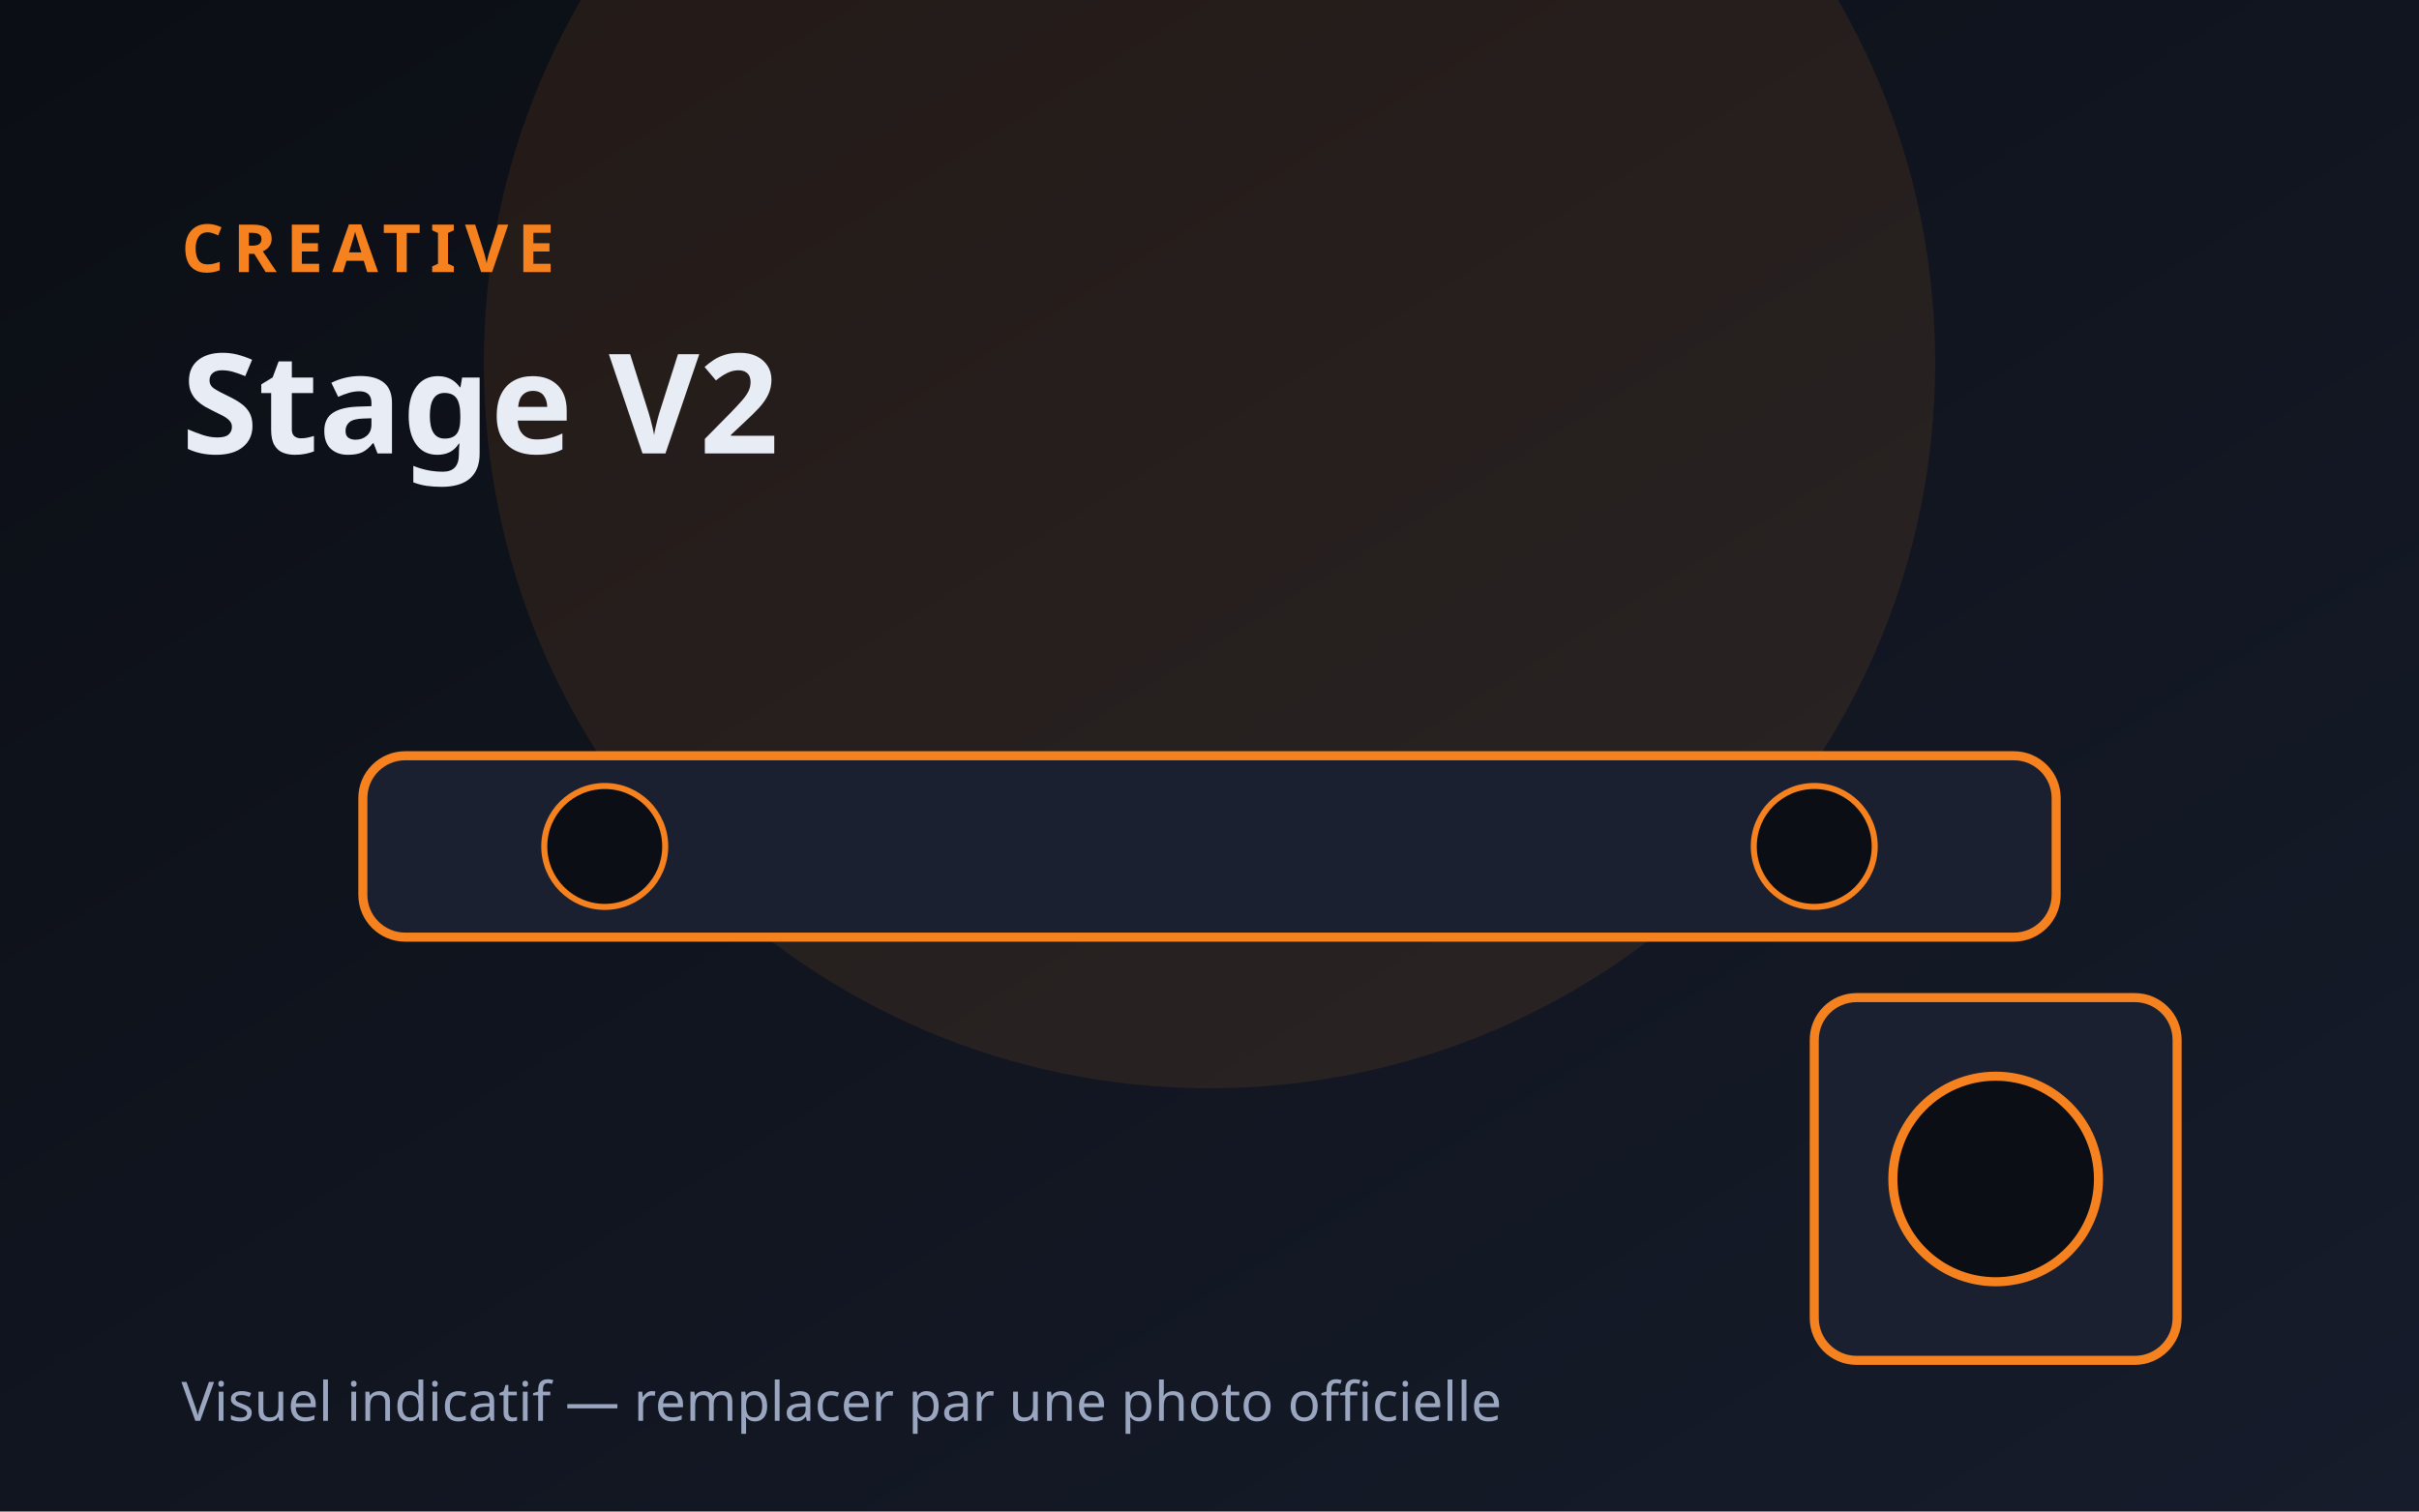
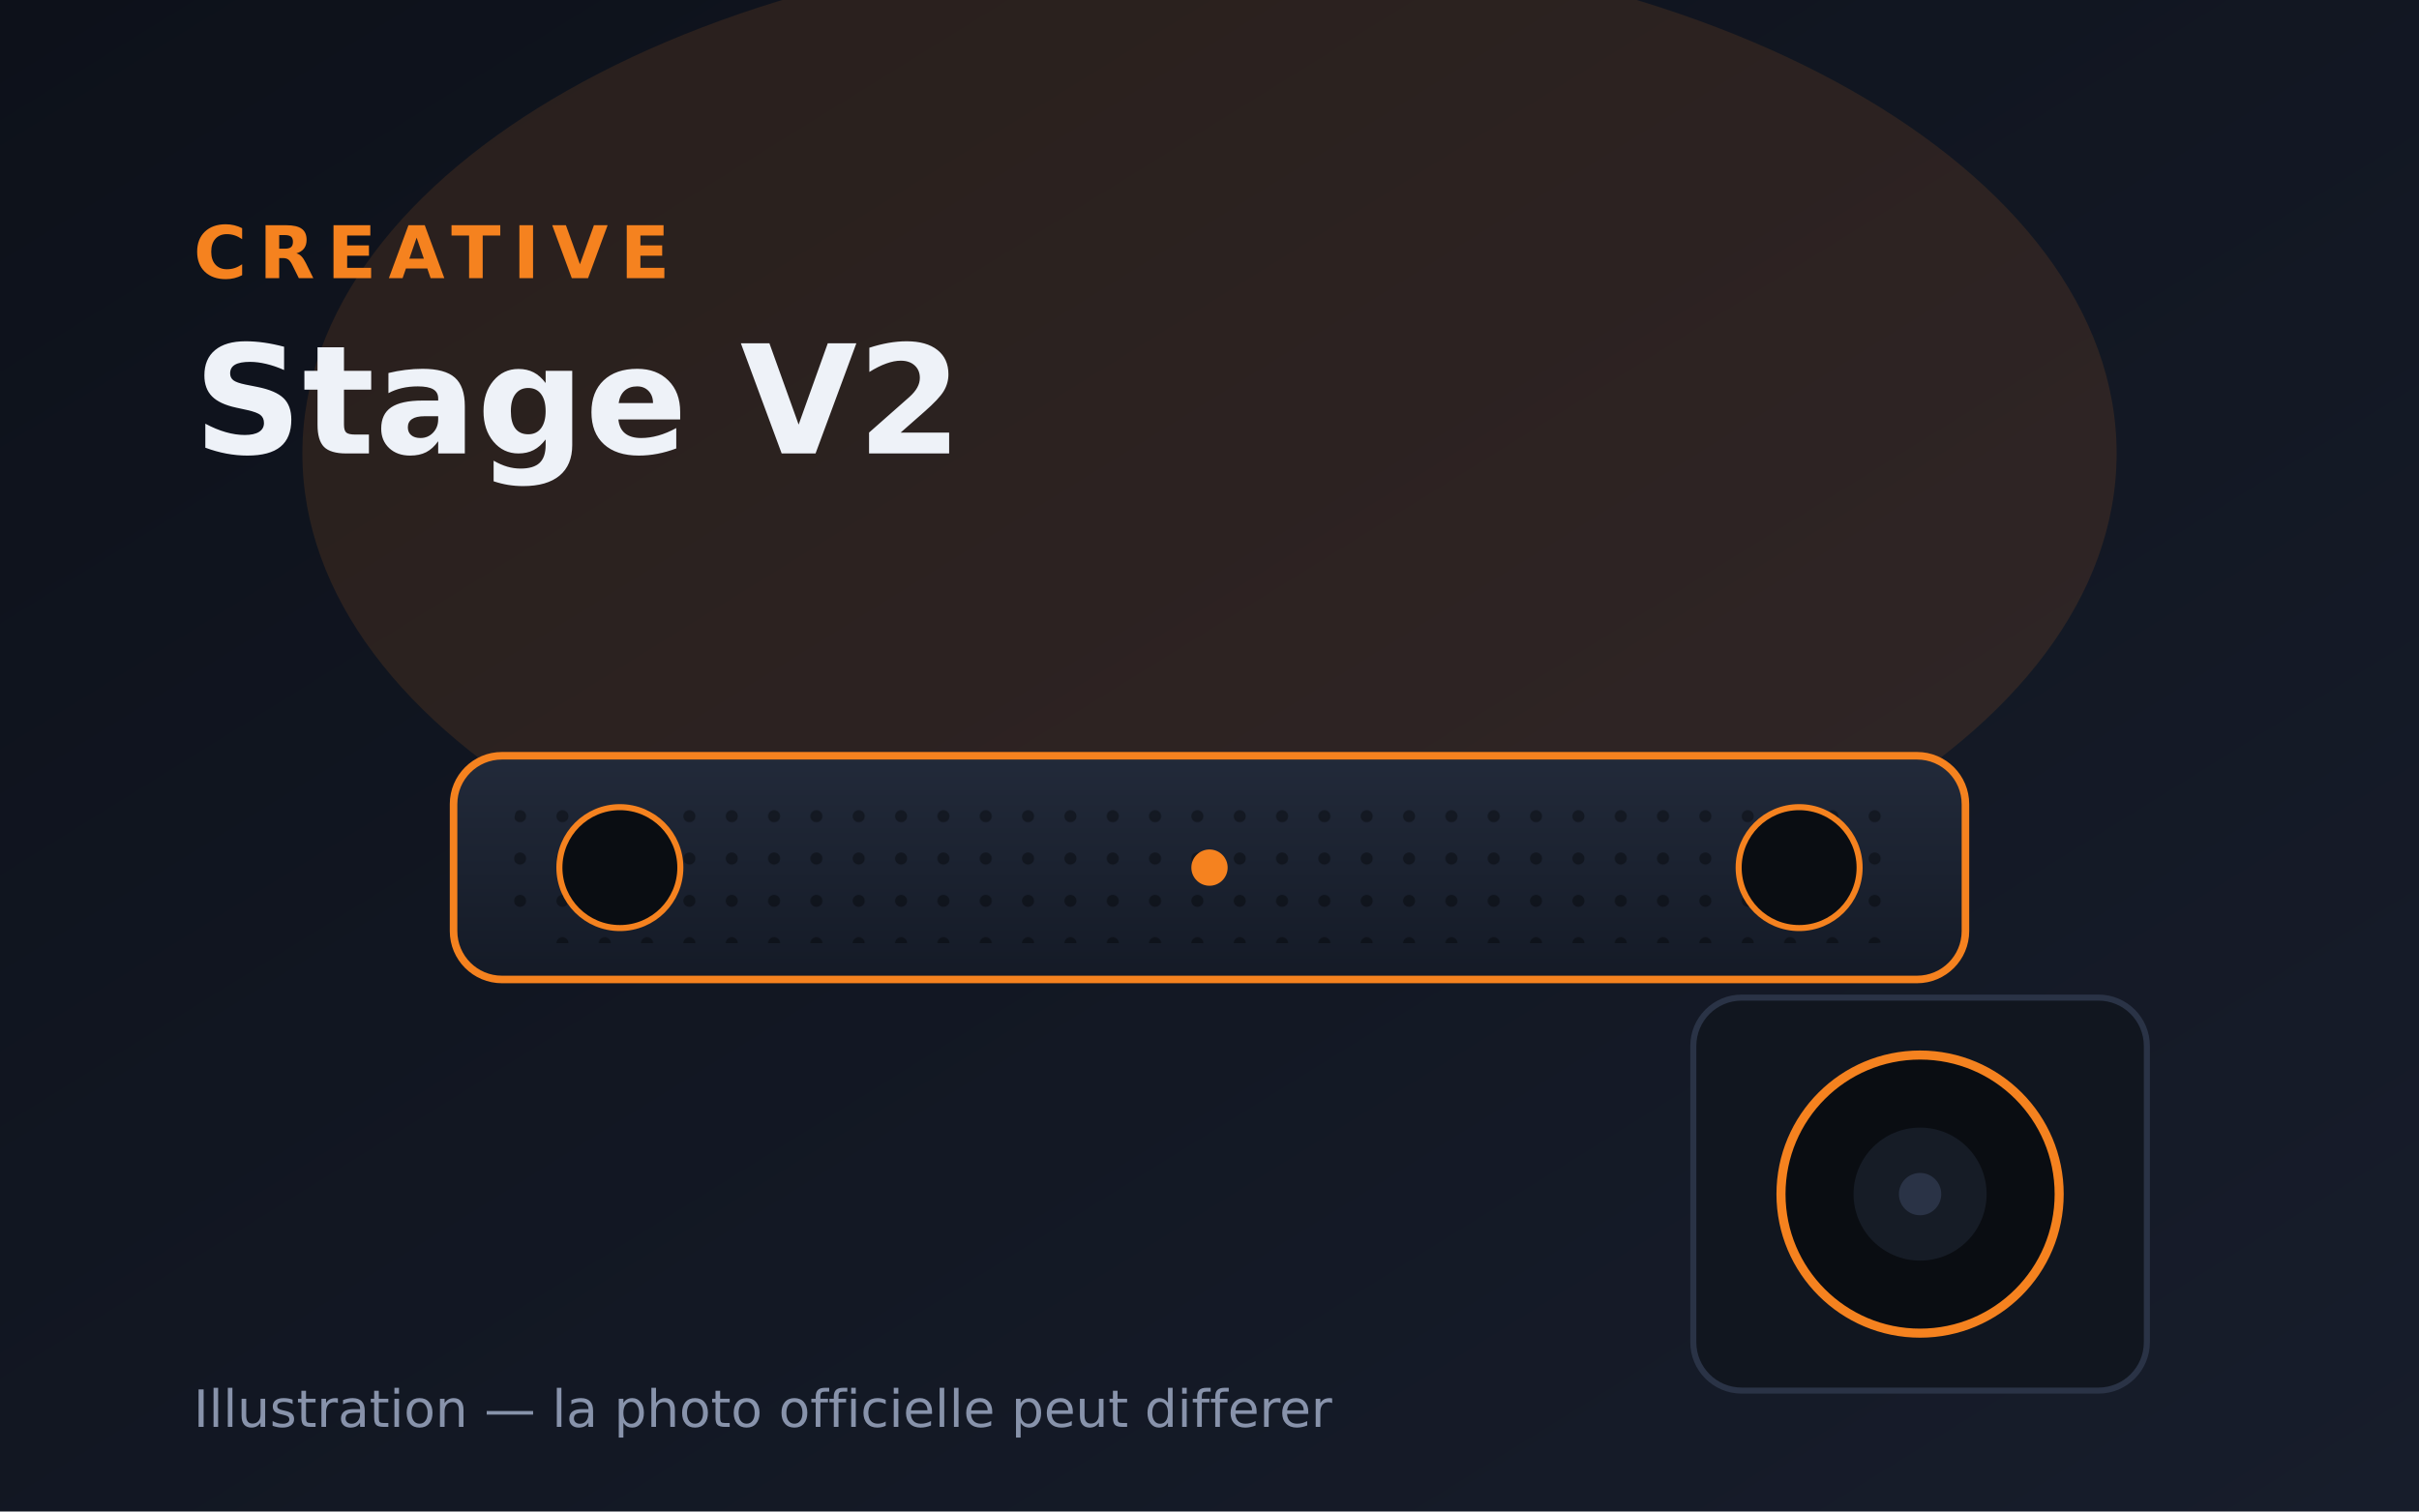
<svg xmlns="http://www.w3.org/2000/svg" viewBox="0 0 800 500" width="800" height="500" role="img" aria-label="Creative Stage V2">
  <defs>
    <linearGradient id="bg" x1="0" y1="0" x2="1" y2="1">
-       <stop offset="0" stop-color="#0b0e14" />
-       <stop offset="1" stop-color="#161c2b" />
+       <stop offset="0" stop-color="#0d111a" />
+       <stop offset="1" stop-color="#171d2b" />
+     </linearGradient>
+     <linearGradient id="bar" x1="0" y1="0" x2="0" y2="1">
+       <stop offset="0" stop-color="#222a3a" />
+       <stop offset="1" stop-color="#141a26" />
    </linearGradient>
    <linearGradient id="rgb" x1="0" y1="0" x2="1" y2="0">
      <stop offset="0" stop-color="#ff5d5d" />
-       <stop offset="0.35" stop-color="#ffd35d" />
-       <stop offset="0.6" stop-color="#5dff9e" />
+       <stop offset="0.3" stop-color="#ffd35d" />
+       <stop offset="0.55" stop-color="#5dff9e" />
      <stop offset="0.8" stop-color="#5db5ff" />
      <stop offset="1" stop-color="#b15dff" />
    </linearGradient>
+     <filter id="blur" x="-20%" y="-20%" width="140%" height="140%">
+       <feGaussianBlur stdDeviation="7" />
+     </filter>
+     <pattern id="g_creative-stage-v2" width="14" height="14" patternUnits="userSpaceOnUse">
+       <circle cx="4" cy="4" r="2" fill="#000" opacity="0.35" />
+     </pattern>
  </defs>
  <rect width="800" height="500" fill="url(#bg)" />
-   <circle cx="400" cy="120" r="240" fill="#F5821F" opacity="0.10" />
-   <rect x="120" y="250" width="560" height="60" rx="14" fill="#1a2030" stroke="#F5821F" stroke-width="3" />
-   <circle cx="200" cy="280" r="20" fill="#0b0e14" stroke="#F5821F" stroke-width="2" />
-   <circle cx="600" cy="280" r="20" fill="#0b0e14" stroke="#F5821F" stroke-width="2" />
-   <rect x="600" y="330" width="120" height="120" rx="14" fill="#1a2030" stroke="#F5821F" stroke-width="3" />
-   <circle cx="660" cy="390" r="34" fill="#0b0e14" stroke="#F5821F" stroke-width="3" />
-   <text x="60" y="90" font-family="system-ui, sans-serif" font-size="22" font-weight="700" letter-spacing="3" fill="#F5821F">CREATIVE</text>
-   <text x="60" y="150" font-family="system-ui, sans-serif" font-size="46" font-weight="800" fill="#e8ecf4">Stage V2</text>
-   <text x="60" y="470" font-family="system-ui, sans-serif" font-size="18" fill="#9aa6c0">Visuel indicatif — remplacer par une photo officielle</text>
+   <ellipse cx="400" cy="150" rx="300" ry="170" fill="#F5821F" opacity="0.12" />
+   <rect x="150" y="250" width="500" height="74" rx="16" fill="url(#bar)" stroke="#F5821F" stroke-width="2.5" />
+   <rect x="170" y="262" width="460" height="50" rx="10" fill="url(#g_creative-stage-v2)" />
+   <circle cx="205" cy="287" r="20" fill="#0a0d12" stroke="#F5821F" stroke-width="2" />
+   <circle cx="595" cy="287" r="20" fill="#0a0d12" stroke="#F5821F" stroke-width="2" />
+   <circle cx="400" cy="287" r="6" fill="#F5821F" />
+   <rect x="560" y="330" width="150" height="130" rx="16" fill="#11161f" stroke="#2a3346" stroke-width="2" />
+   <circle cx="635" cy="395" r="46" fill="#0a0d12" stroke="#F5821F" stroke-width="3" />
+   <circle cx="635" cy="395" r="22" fill="#161c26" />
+   <circle cx="635" cy="395" r="7" fill="#2a3346" />
+   <text x="64" y="92" font-family="DejaVu Sans, sans-serif" font-size="24" font-weight="700" letter-spacing="4" fill="#F5821F">CREATIVE</text>
+   <text x="64" y="150" font-family="DejaVu Sans, sans-serif" font-size="50" font-weight="800" fill="#eef2f8">Stage V2</text>
+   <text x="64" y="472" font-family="DejaVu Sans, sans-serif" font-size="17" fill="#8893ab">Illustration — la photo officielle peut differer</text>
</svg>
